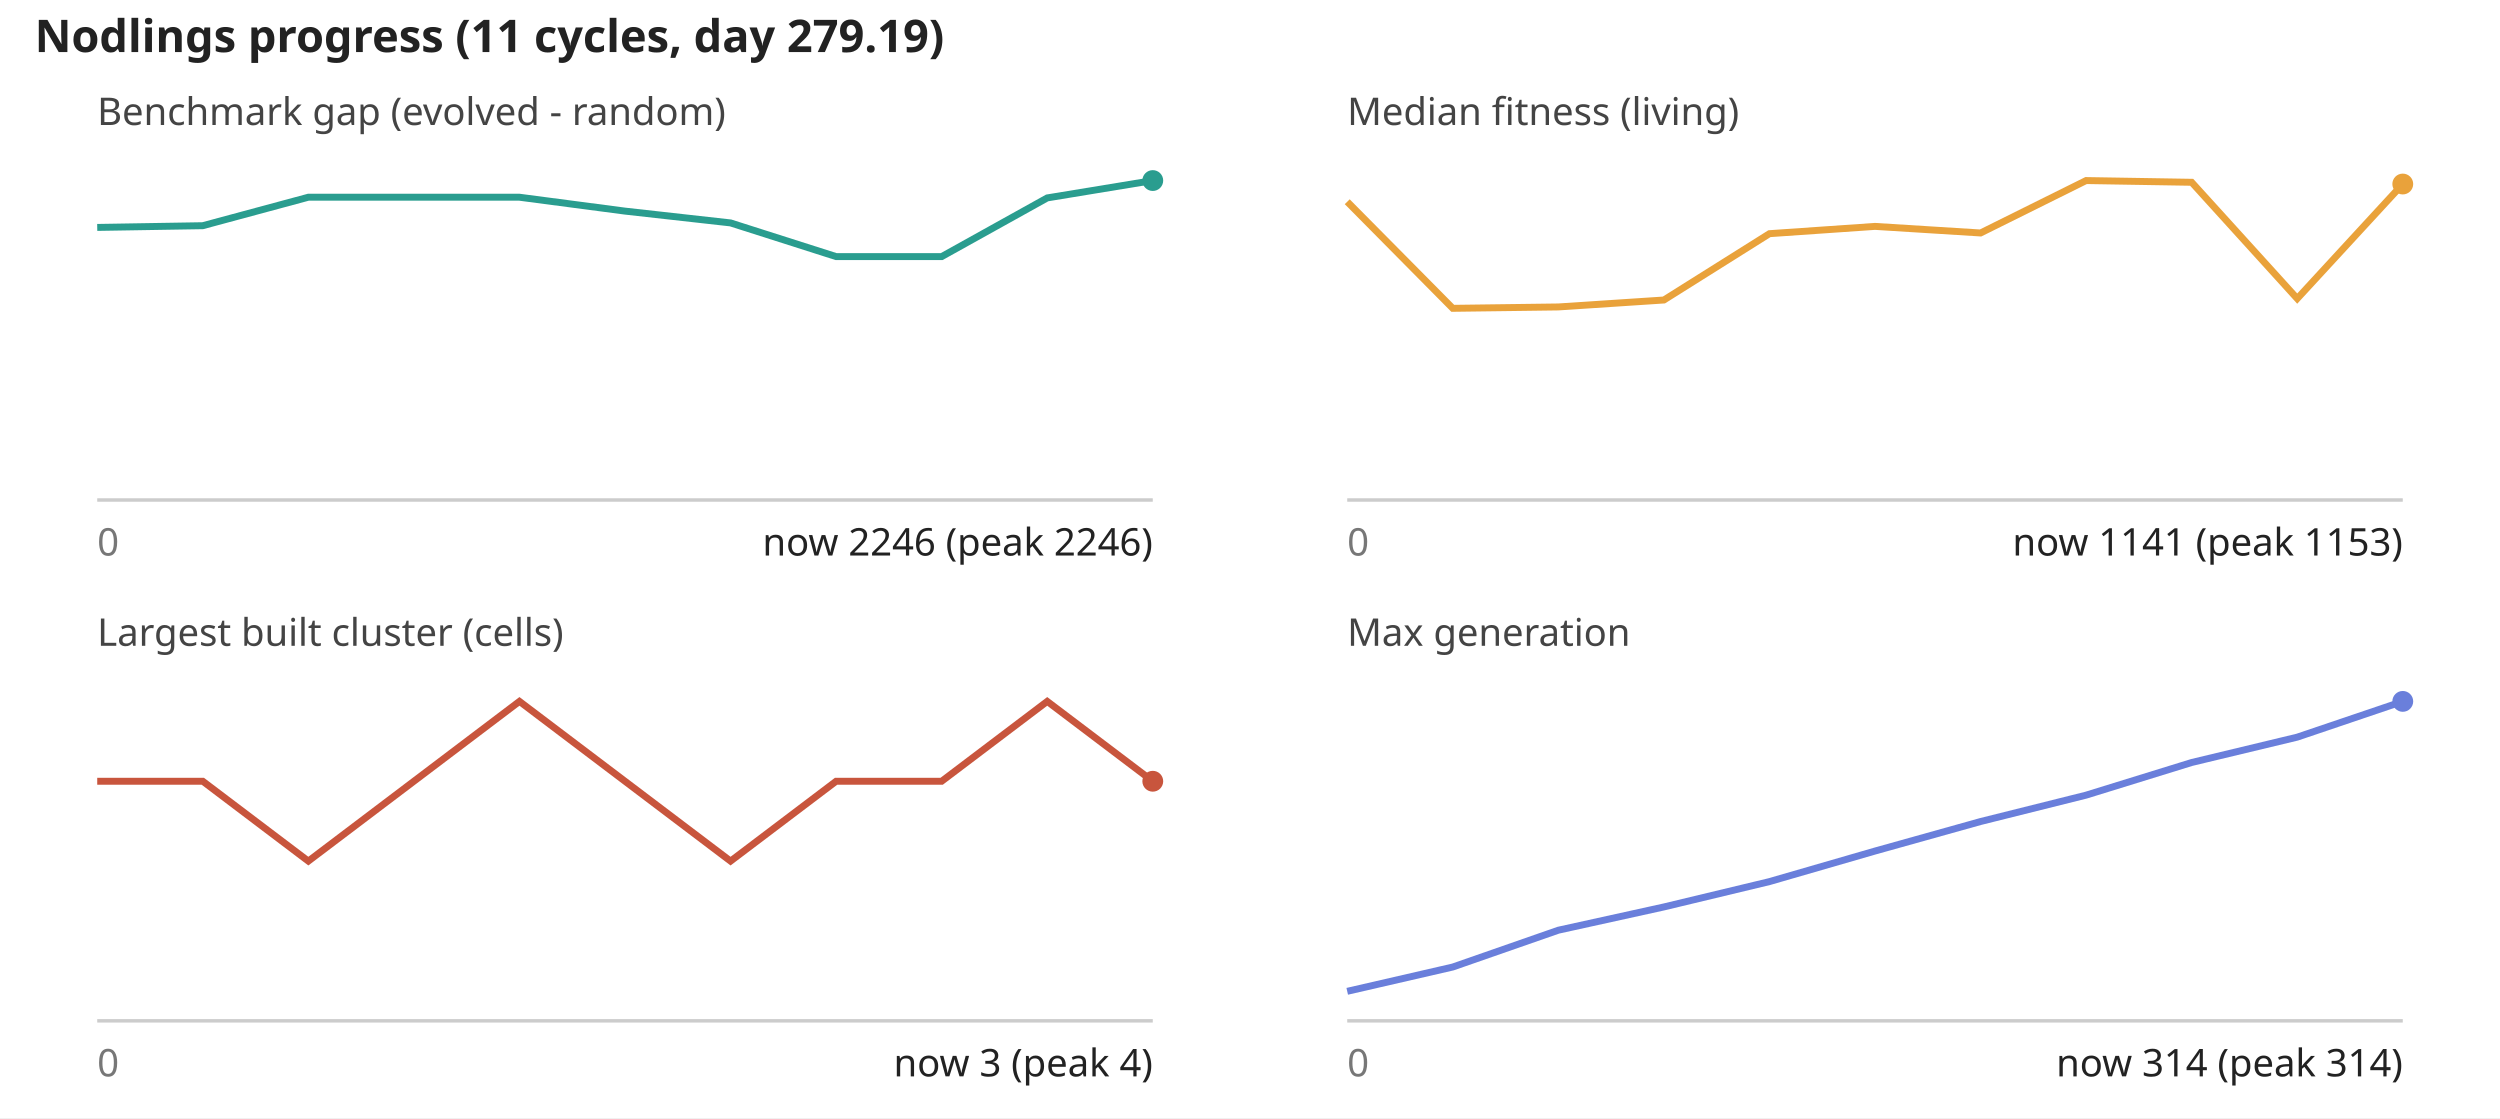
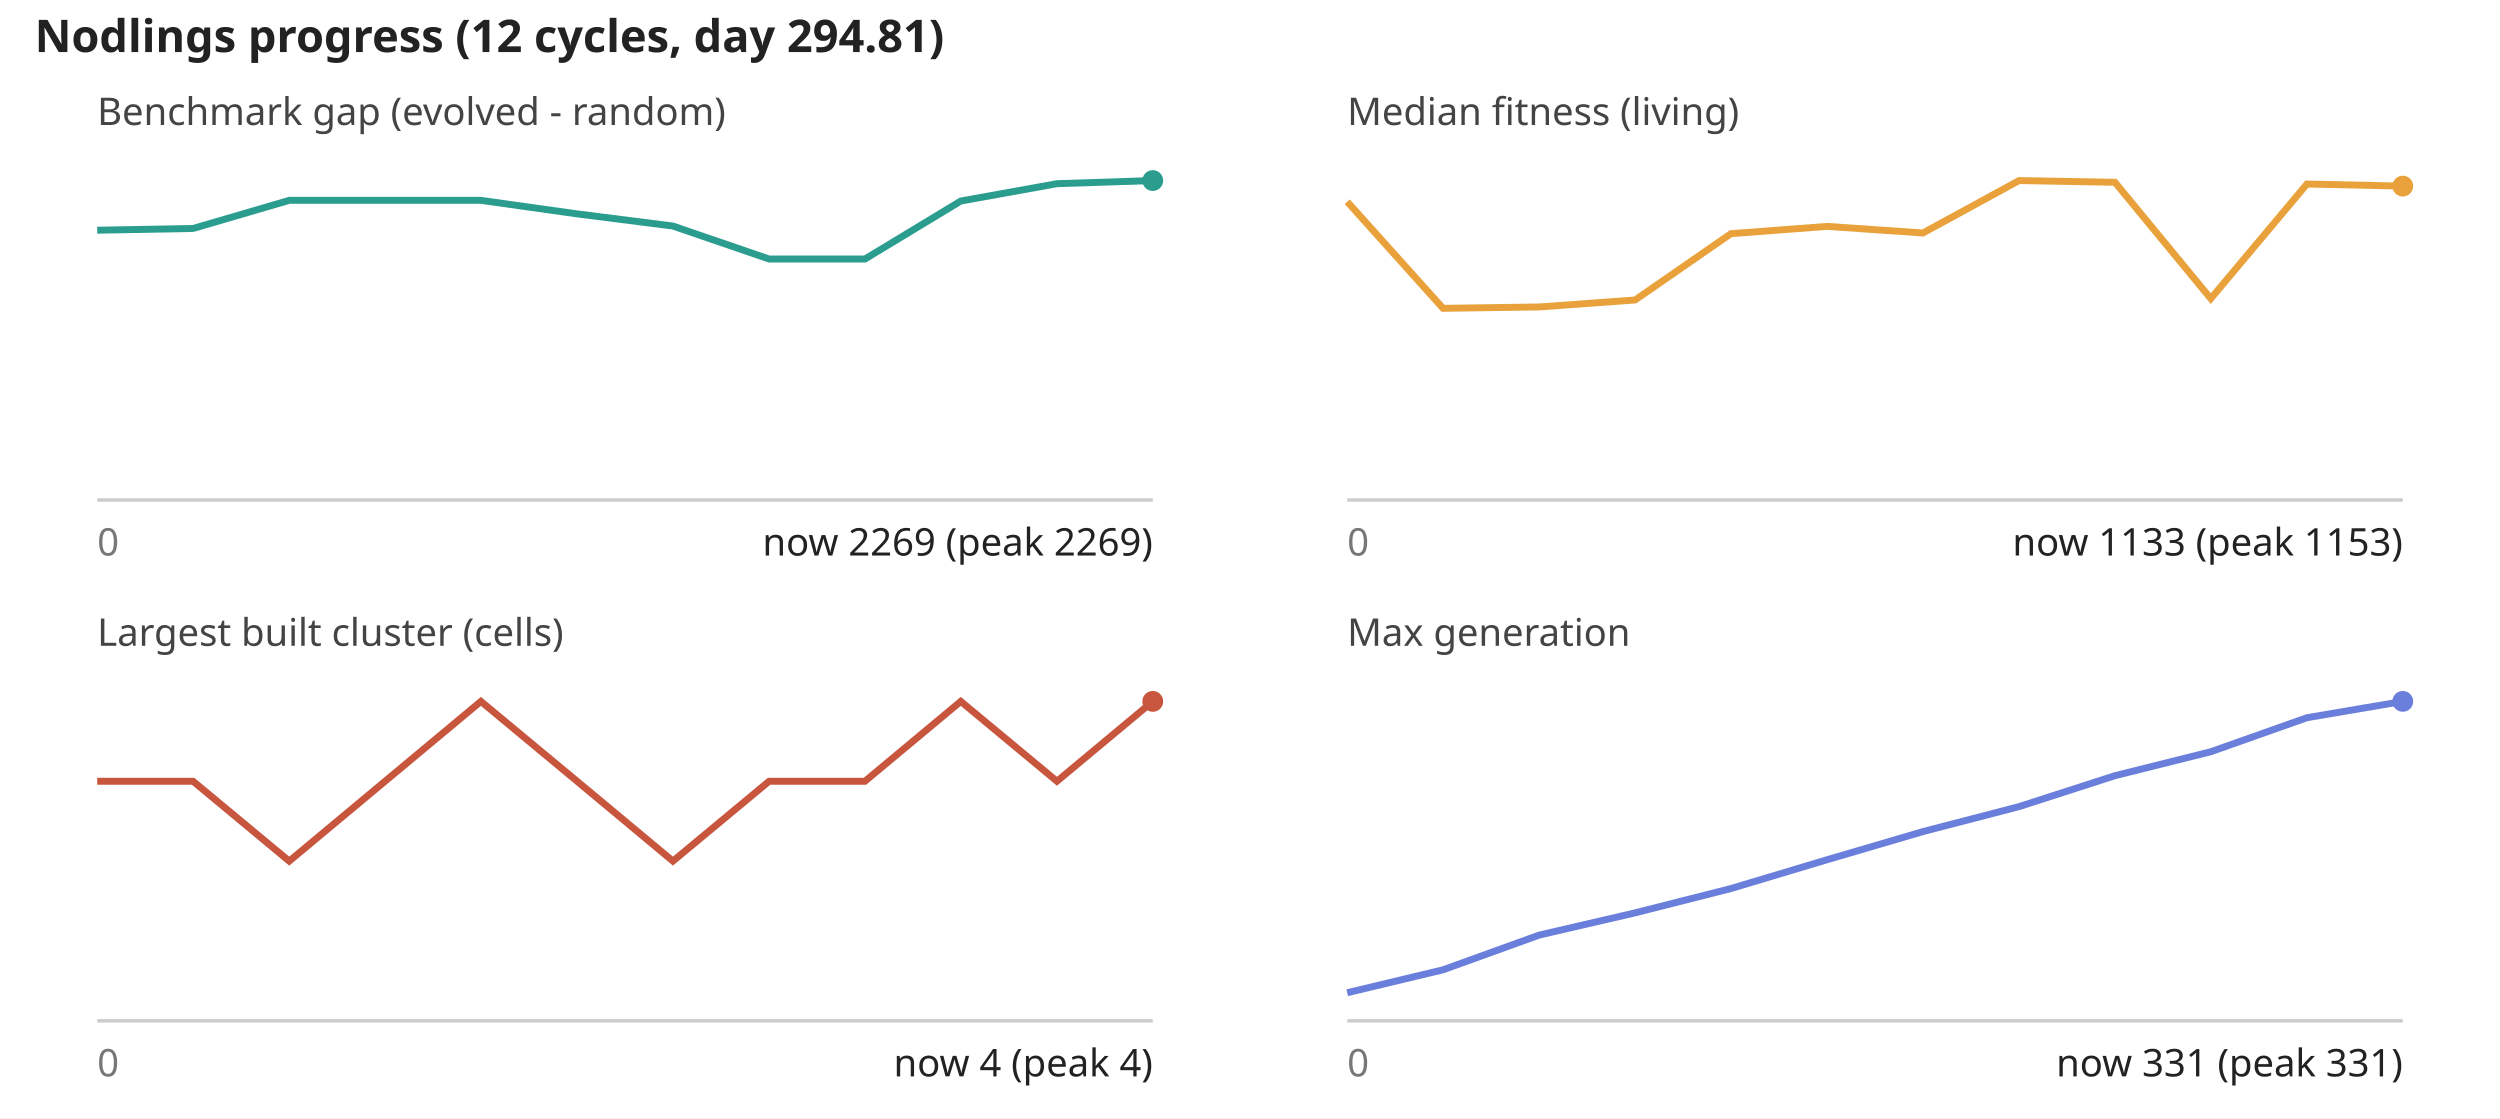
<svg xmlns="http://www.w3.org/2000/svg" viewBox="0 0 720 322" font-family="sans-serif" font-size="11">
  <rect width="100%" height="100%" fill="#fff" />
-   <text x="10" y="15" font-size="13" font-weight="bold" fill="#222">Nodlings progress (11 cycles, day 279.19)</text>
+   <text x="10" y="15" font-size="13" font-weight="bold" fill="#222">Nodlings progress (12 cycles, day 294.81)</text>
  <text x="28" y="36" fill="#444">Benchmark gap (evolved - random)</text>
  <line x1="28" y1="144" x2="332" y2="144" stroke="#ccc" />
-   <polyline fill="none" stroke="#2a9d8f" stroke-width="2" points="28.0,65.5 58.4,65.0 88.8,56.8 119.2,56.8 149.6,56.8 180.0,60.8 210.4,64.2 240.8,73.9 271.2,73.9 301.6,57.0 332.0,52.0" />
+   <polyline fill="none" stroke="#2a9d8f" stroke-width="2" points="28.0,66.3 55.6,65.8 83.3,57.7 110.9,57.7 138.5,57.7 166.2,61.6 193.8,65.1 221.5,74.6 249.1,74.6 276.7,57.9 304.4,52.9 332.0,52.0" />
  <circle cx="332.0" cy="52.0" r="3" fill="#2a9d8f" />
  <text x="28" y="160" fill="#777">0</text>
-   <text x="332" y="160" text-anchor="end" fill="#222">now 2246 (peak 2246)</text>
+   <text x="332" y="160" text-anchor="end" fill="#222">now 2269 (peak 2269)</text>
  <text x="388" y="36" fill="#444">Median fitness (living)</text>
  <line x1="388" y1="144" x2="692" y2="144" stroke="#ccc" />
-   <polyline fill="none" stroke="#e9a23b" stroke-width="2" points="388.0,58.1 418.4,88.8 448.8,88.4 479.2,86.4 509.6,67.3 540.0,65.2 570.4,67.1 600.8,52.0 631.2,52.5 661.6,86.0 692.0,53.0" />
-   <circle cx="692.0" cy="53.0" r="3" fill="#e9a23b" />
+   <polyline fill="none" stroke="#e9a23b" stroke-width="2" points="388.0,58.1 415.6,88.8 443.3,88.4 470.9,86.4 498.5,67.3 526.2,65.2 553.8,67.1 581.5,52.0 609.1,52.5 636.7,86.0 664.4,53.0 692.0,53.6" />
+   <circle cx="692.0" cy="53.6" r="3" fill="#e9a23b" />
  <text x="388" y="160" fill="#777">0</text>
-   <text x="692" y="160" text-anchor="end" fill="#222">now 1141 (peak 1153)</text>
+   <text x="692" y="160" text-anchor="end" fill="#222">now 1133 (peak 1153)</text>
  <text x="28" y="186" fill="#444">Largest built cluster (cells)</text>
  <line x1="28" y1="294" x2="332" y2="294" stroke="#ccc" />
-   <polyline fill="none" stroke="#c8553d" stroke-width="2" points="28.0,225.0 58.4,225.0 88.8,248.0 119.2,225.0 149.6,202.0 180.0,225.0 210.4,248.0 240.8,225.0 271.2,225.0 301.6,202.0 332.0,225.0" />
-   <circle cx="332.0" cy="225.0" r="3" fill="#c8553d" />
+   <polyline fill="none" stroke="#c8553d" stroke-width="2" points="28.0,225.0 55.6,225.0 83.3,248.0 110.9,225.0 138.5,202.0 166.2,225.0 193.8,248.0 221.5,225.0 249.1,225.0 276.7,202.0 304.4,225.0 332.0,202.0" />
+   <circle cx="332.0" cy="202.0" r="3" fill="#c8553d" />
  <text x="28" y="310" fill="#777">0</text>
-   <text x="332" y="310" text-anchor="end" fill="#222">now 3 (peak 4)</text>
+   <text x="332" y="310" text-anchor="end" fill="#222">now 4 (peak 4)</text>
  <text x="388" y="186" fill="#444">Max generation</text>
  <line x1="388" y1="294" x2="692" y2="294" stroke="#ccc" />
-   <polyline fill="none" stroke="#6a7fdb" stroke-width="2" points="388.0,285.5 418.4,278.5 448.8,267.9 479.2,261.2 509.6,253.9 540.0,245.1 570.4,236.6 600.8,229.0 631.2,219.6 661.6,212.3 692.0,202.0" />
+   <polyline fill="none" stroke="#6a7fdb" stroke-width="2" points="388.0,285.9 415.6,279.3 443.3,269.3 470.9,262.9 498.5,255.9 526.2,247.6 553.8,239.5 581.5,232.3 609.1,223.4 636.7,216.5 664.4,206.7 692.0,202.0" />
  <circle cx="692.0" cy="202.0" r="3" fill="#6a7fdb" />
  <text x="388" y="310" fill="#777">0</text>
-   <text x="692" y="310" text-anchor="end" fill="#222">now 314 (peak 314)</text>
+   <text x="692" y="310" text-anchor="end" fill="#222">now 331 (peak 331)</text>
</svg>
